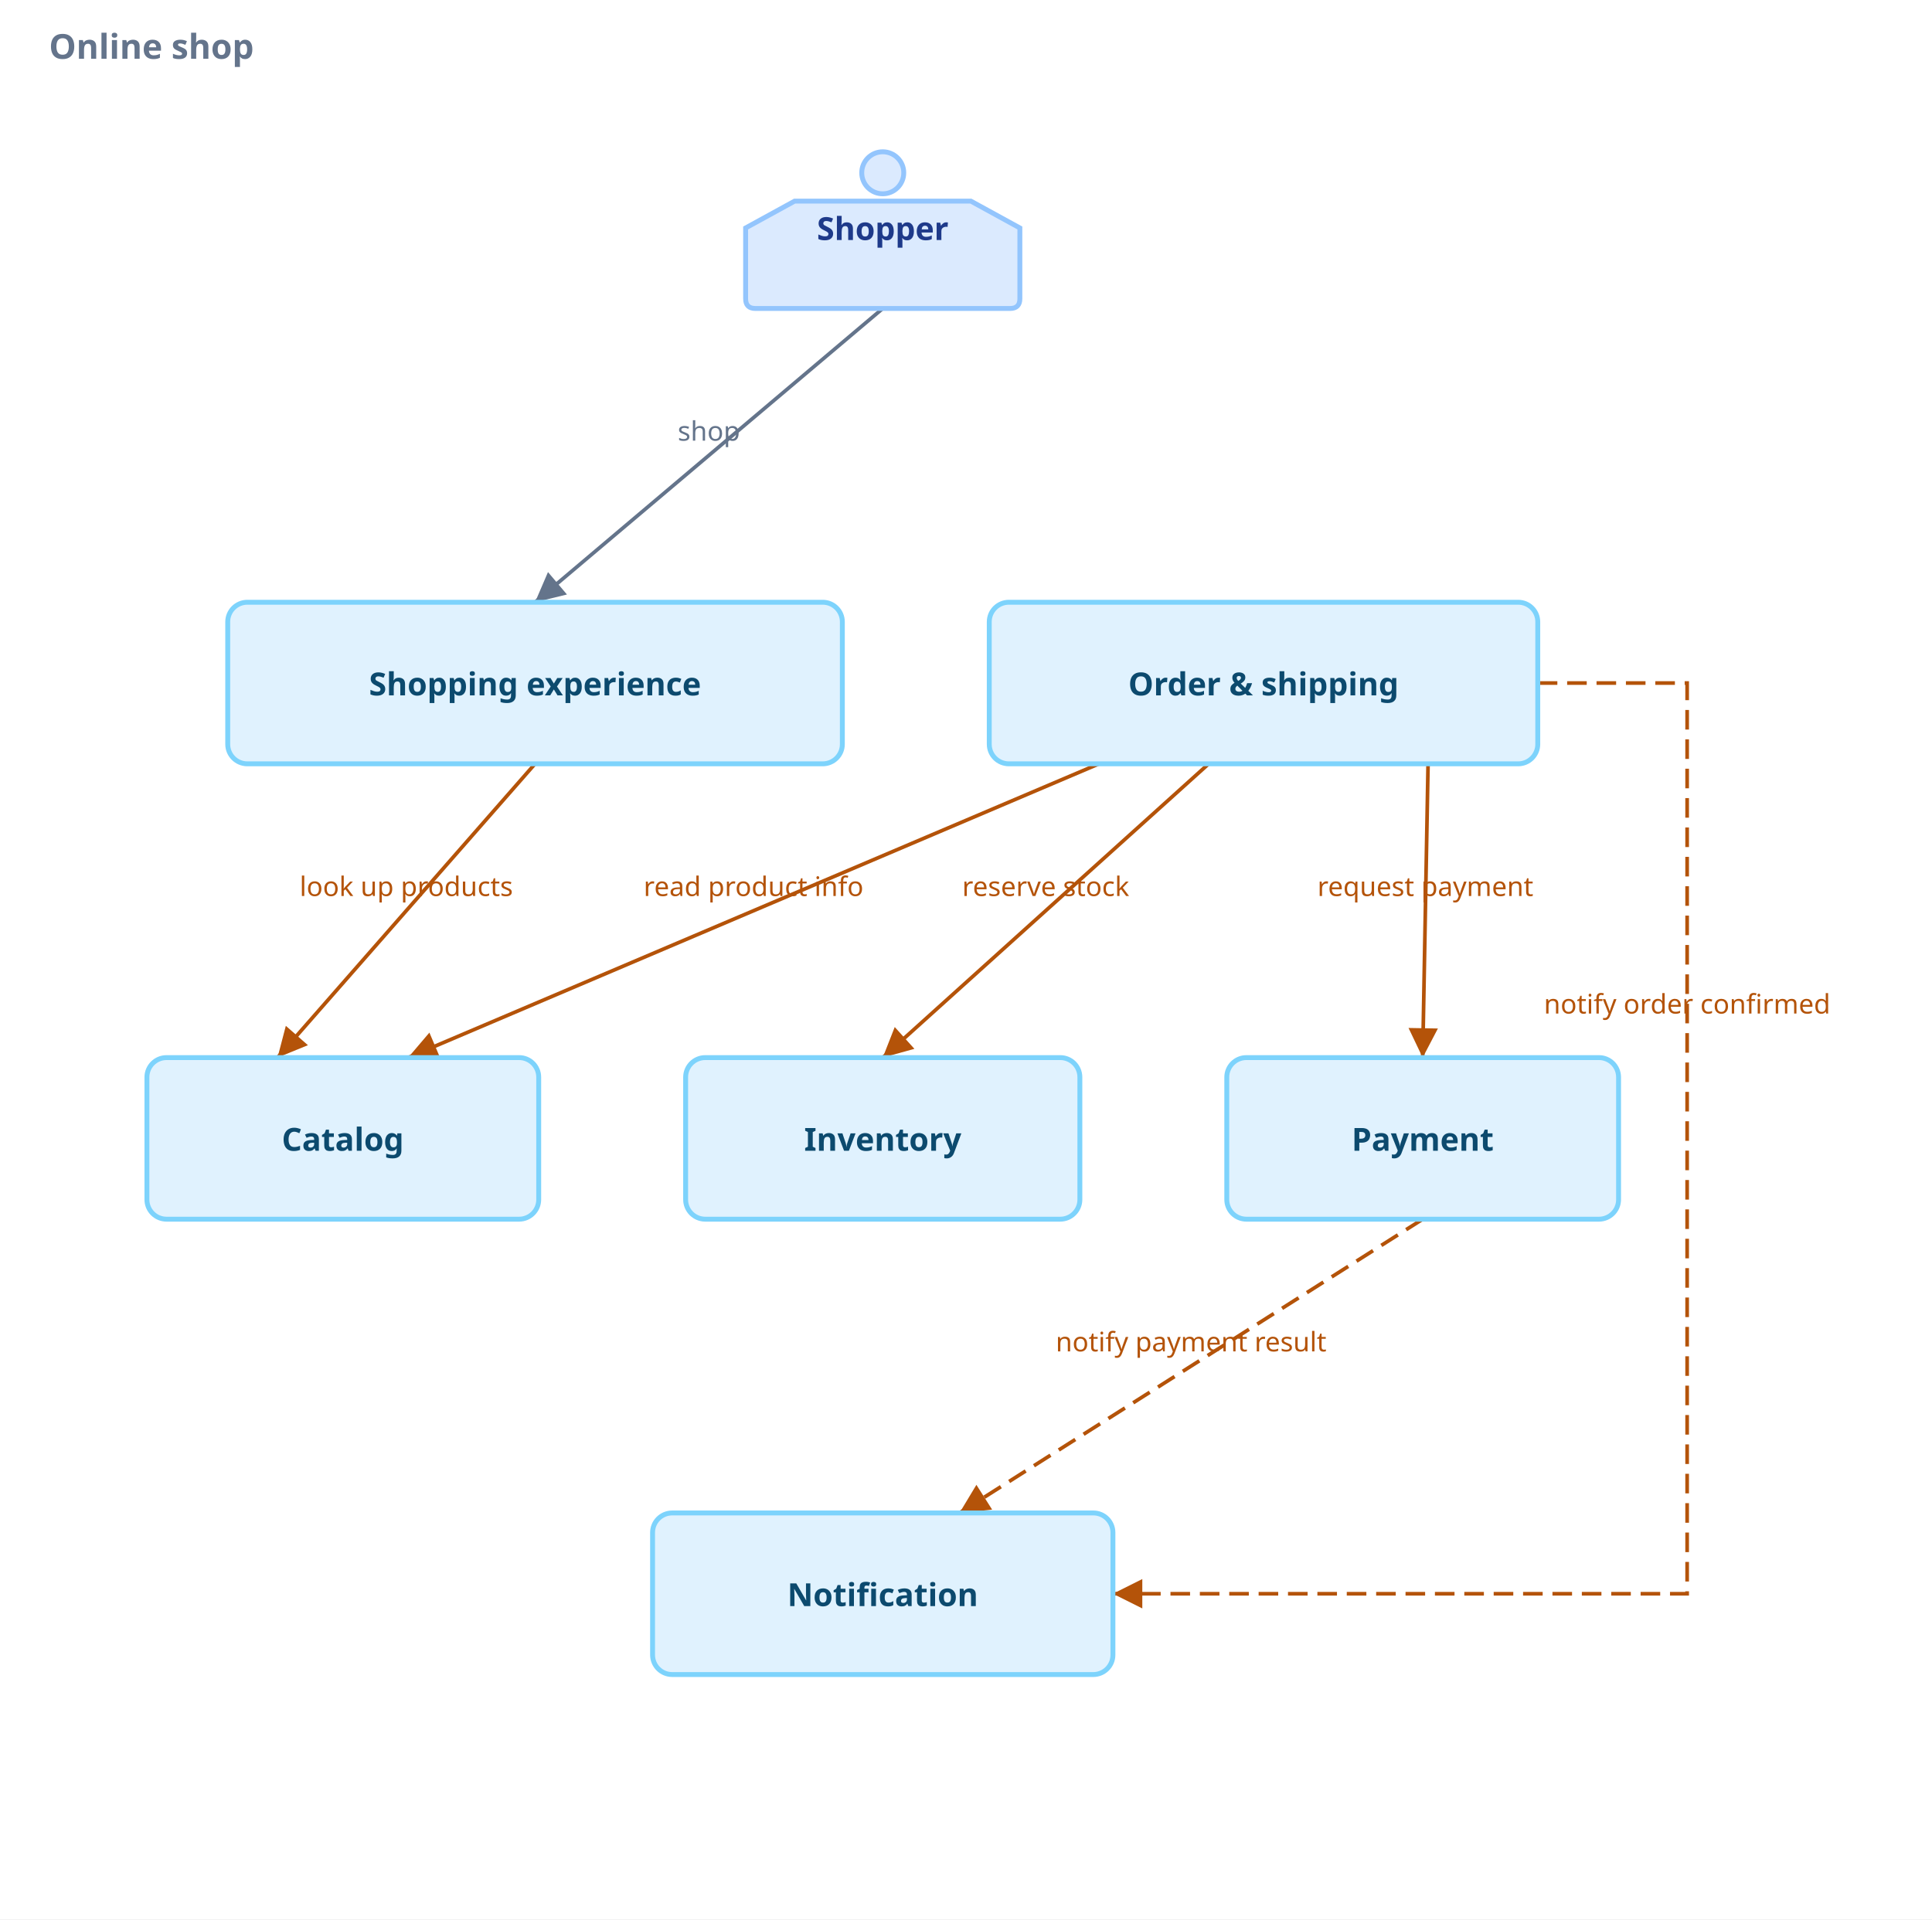
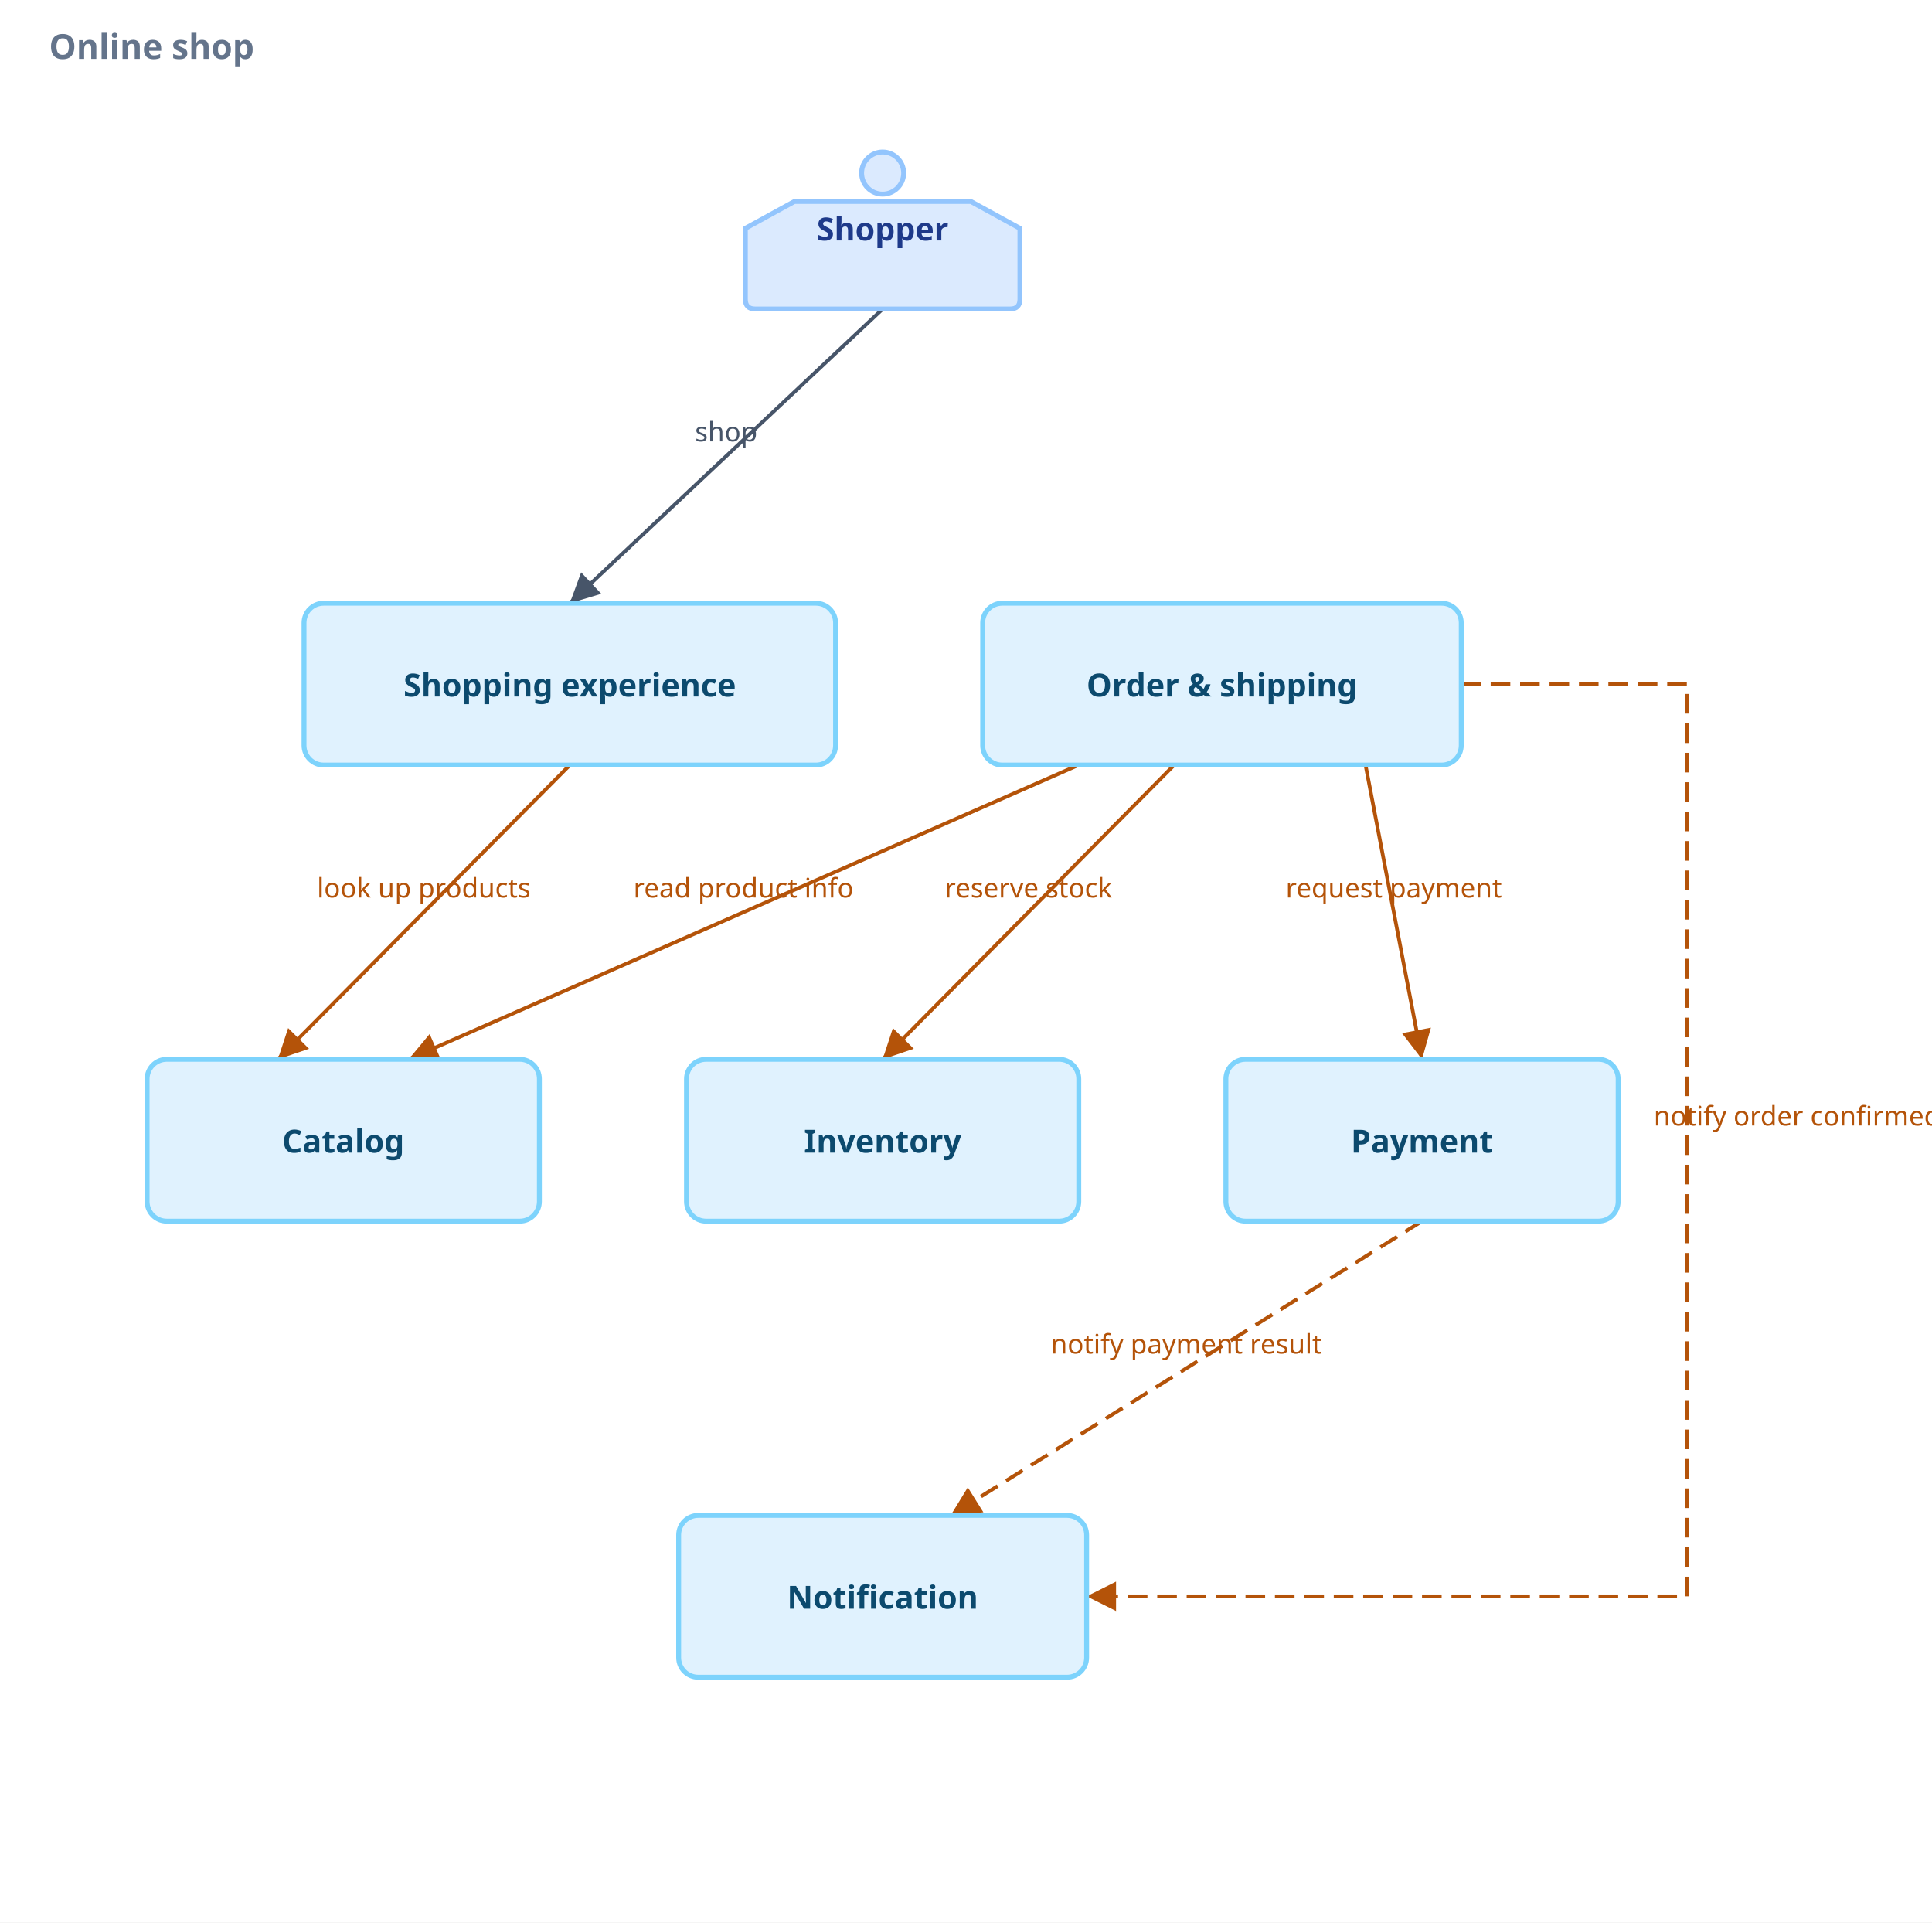
- <svg xmlns="http://www.w3.org/2000/svg" viewBox="0 0 789 784" width="789" height="784">
+ <svg xmlns="http://www.w3.org/2000/svg" viewBox="0 0 788 784" width="788" height="784">
  <defs>
    <marker id="arrow-default" viewBox="0 0 10 10" refX="10" refY="5" markerWidth="8" markerHeight="8" orient="auto-start-reverse">
-       <path d="M 0 0 L 10 5 L 0 10 z" fill="#64748B" />
+       <path d="M 0 0 L 10 5 L 0 10 z" fill="#475569" />
    </marker>
    <marker id="arrow-0" viewBox="0 0 10 10" refX="10" refY="5" markerWidth="8" markerHeight="8" orient="auto-start-reverse">
      <path d="M 0 0 L 10 5 L 0 10 z" fill="#B45309" />
    </marker>
  </defs>
-   <rect width="789" height="784" fill="#FFFFFF" rx="0" />
+   <rect width="788" height="784" fill="#FFFFFF" rx="0" />
  <text x="20" y="24" fill="#64748B" font-size="14px" font-family="sans-serif" font-weight="bold">Online shop</text>
  <g class="edges">
    <g data-edge-from="Customer" data-edge-to="ShoppingService" data-edge-kind="sync" data-edge-canonical-id="Customer-&gt;ShoppingService" data-edge-label="shop" class="krs-edge krs-edge--interactive">
-       <line x1="360.5" y1="126" x2="218.5" y2="246" stroke="transparent" stroke-width="14" stroke-linecap="butt" class="krs-edge__hitline" />
-       <line x1="360.5" y1="126" x2="218.5" y2="246" stroke="#64748B" stroke-width="1.5" marker-end="url(#arrow-default)" />
-       <text x="289.5" y="180" text-anchor="middle" fill="#64748B" font-size="11px" font-family="sans-serif">shop</text>
+       <line x1="360" y1="126" x2="232.4" y2="246" stroke="transparent" stroke-width="14" stroke-linecap="butt" class="krs-edge__hitline" />
+       <line x1="360" y1="126" x2="232.4" y2="246" stroke="#475569" stroke-width="1.5" marker-end="url(#arrow-default)" />
+       <text x="296.2" y="180" text-anchor="middle" fill="#475569" font-size="11px" font-family="sans-serif">shop</text>
    </g>
    <g data-edge-from="ShoppingService" data-edge-to="CatalogService" data-edge-kind="sync" data-edge-canonical-id="ShoppingService-&gt;CatalogService" data-edge-label="look up products" class="krs-edge krs-edge--interactive">
-       <line x1="218.5" y1="312" x2="113.333" y2="432" stroke="transparent" stroke-width="14" stroke-linecap="butt" class="krs-edge__hitline" />
-       <line x1="218.5" y1="312" x2="113.333" y2="432" stroke="#B45309" stroke-width="1.5" marker-end="url(#arrow-0)" />
-       <text x="165.917" y="366" text-anchor="middle" fill="#B45309" font-size="11px" font-family="sans-serif">look up products</text>
+       <line x1="232.4" y1="312" x2="113.333" y2="432" stroke="transparent" stroke-width="14" stroke-linecap="butt" class="krs-edge__hitline" />
+       <line x1="232.4" y1="312" x2="113.333" y2="432" stroke="#B45309" stroke-width="1.5" marker-end="url(#arrow-0)" />
+       <text x="172.867" y="366" text-anchor="middle" fill="#B45309" font-size="11px" font-family="sans-serif">look up products</text>
    </g>
    <g data-edge-from="OrderService" data-edge-to="CatalogService" data-edge-kind="sync" data-edge-canonical-id="OrderService-&gt;CatalogService" data-edge-label="read product info" class="krs-edge krs-edge--interactive">
-       <line x1="448.8" y1="312" x2="166.667" y2="432" stroke="transparent" stroke-width="14" stroke-linecap="butt" class="krs-edge__hitline" />
-       <line x1="448.8" y1="312" x2="166.667" y2="432" stroke="#B45309" stroke-width="1.5" marker-end="url(#arrow-0)" />
-       <text x="307.733" y="366" text-anchor="middle" fill="#B45309" font-size="11px" font-family="sans-serif">read product info</text>
+       <line x1="439.84" y1="312" x2="166.667" y2="432" stroke="transparent" stroke-width="14" stroke-linecap="butt" class="krs-edge__hitline" />
+       <line x1="439.84" y1="312" x2="166.667" y2="432" stroke="#B45309" stroke-width="1.5" marker-end="url(#arrow-0)" />
+       <text x="303.253" y="366" text-anchor="middle" fill="#B45309" font-size="11px" font-family="sans-serif">read product info</text>
    </g>
    <g data-edge-from="OrderService" data-edge-to="InventoryService" data-edge-kind="sync" data-edge-canonical-id="OrderService-&gt;InventoryService" data-edge-label="reserve stock" class="krs-edge krs-edge--interactive">
-       <line x1="493.6" y1="312" x2="360.5" y2="432" stroke="transparent" stroke-width="14" stroke-linecap="butt" class="krs-edge__hitline" />
-       <line x1="493.6" y1="312" x2="360.5" y2="432" stroke="#B45309" stroke-width="1.5" marker-end="url(#arrow-0)" />
-       <text x="427.05" y="366" text-anchor="middle" fill="#B45309" font-size="11px" font-family="sans-serif">reserve stock</text>
+       <line x1="478.88" y1="312" x2="360" y2="432" stroke="transparent" stroke-width="14" stroke-linecap="butt" class="krs-edge__hitline" />
+       <line x1="478.88" y1="312" x2="360" y2="432" stroke="#B45309" stroke-width="1.5" marker-end="url(#arrow-0)" />
+       <text x="419.44" y="366" text-anchor="middle" fill="#B45309" font-size="11px" font-family="sans-serif">reserve stock</text>
    </g>
    <g data-edge-from="OrderService" data-edge-to="PaymentService" data-edge-kind="sync" data-edge-canonical-id="OrderService-&gt;PaymentService" data-edge-label="request payment" class="krs-edge krs-edge--interactive">
-       <line x1="583.2" y1="312" x2="581" y2="432" stroke="transparent" stroke-width="14" stroke-linecap="butt" class="krs-edge__hitline" />
-       <line x1="583.2" y1="312" x2="581" y2="432" stroke="#B45309" stroke-width="1.5" marker-end="url(#arrow-0)" />
-       <text x="582.1" y="366" text-anchor="middle" fill="#B45309" font-size="11px" font-family="sans-serif">request payment</text>
+       <line x1="556.96" y1="312" x2="580" y2="432" stroke="transparent" stroke-width="14" stroke-linecap="butt" class="krs-edge__hitline" />
+       <line x1="556.96" y1="312" x2="580" y2="432" stroke="#B45309" stroke-width="1.5" marker-end="url(#arrow-0)" />
+       <text x="568.48" y="366" text-anchor="middle" fill="#B45309" font-size="11px" font-family="sans-serif">request payment</text>
    </g>
    <g data-edge-from="OrderService" data-edge-to="NotificationService" data-edge-kind="async" data-edge-canonical-id="OrderService--&gt;NotificationService" data-edge-label="notify order confirmed" class="krs-edge krs-edge--interactive">
-       <polyline points="628,279 689,279 689,651 454.5,651" fill="none" stroke="transparent" stroke-width="14" stroke-linecap="butt" class="krs-edge__hitline" />
-       <polyline points="628,279 689,279 689,651 454.5,651" fill="none" stroke="#B45309" stroke-width="1.5" stroke-dasharray="8 4" marker-end="url(#arrow-0)" />
-       <text x="689" y="414" text-anchor="middle" fill="#B45309" font-size="11px" font-family="sans-serif">notify order confirmed</text>
+       <polyline points="596,279 688,279 688,651 443.2,651" fill="none" stroke="transparent" stroke-width="14" stroke-linecap="butt" class="krs-edge__hitline" />
+       <polyline points="596,279 688,279 688,651 443.2,651" fill="none" stroke="#B45309" stroke-width="1.5" stroke-dasharray="8 4" marker-end="url(#arrow-0)" />
+       <text x="733" y="459" text-anchor="middle" fill="#B45309" font-size="11px" font-family="sans-serif">notify order confirmed</text>
    </g>
    <g data-edge-from="PaymentService" data-edge-to="NotificationService" data-edge-kind="async" data-edge-canonical-id="PaymentService--&gt;NotificationService" data-edge-label="notify payment result" class="krs-edge krs-edge--interactive">
-       <line x1="581" y1="498" x2="391.833" y2="618" stroke="transparent" stroke-width="14" stroke-linecap="butt" class="krs-edge__hitline" />
-       <line x1="581" y1="498" x2="391.833" y2="618" stroke="#B45309" stroke-width="1.5" stroke-dasharray="8 4" marker-end="url(#arrow-0)" />
-       <text x="486.417" y="552" text-anchor="middle" fill="#B45309" font-size="11px" font-family="sans-serif">notify payment result</text>
+       <line x1="580" y1="498" x2="387.733" y2="618" stroke="transparent" stroke-width="14" stroke-linecap="butt" class="krs-edge__hitline" />
+       <line x1="580" y1="498" x2="387.733" y2="618" stroke="#B45309" stroke-width="1.5" stroke-dasharray="8 4" marker-end="url(#arrow-0)" />
+       <text x="483.867" y="552" text-anchor="middle" fill="#B45309" font-size="11px" font-family="sans-serif">notify payment result</text>
    </g>
  </g>
  <g class="nodes">
    <g data-node-id="Customer" data-node-kind="user" data-has-children="false" data-has-description="false">
-       <circle cx="360.5" cy="70.58" r="8.58" fill="#DBEAFE" stroke="#93C5FD" stroke-width="2" />
-       <path d="M324.5 82.16 L396.5 82.16 L416.5 93.12 L416.5 122 Q416.5 126 412.5 126 L308.5 126 Q304.5 126 304.5 122 L304.5 93.12 Z" fill="#DBEAFE" stroke="#93C5FD" stroke-width="2" />
-       <text x="360.5" y="93" text-anchor="middle" dominant-baseline="central" fill="#1E3A8A" font-size="13px" font-weight="bold" font-family="sans-serif">Shopper</text>
+       <circle cx="360" cy="70.58" r="8.58" fill="#DBEAFE" stroke="#93C5FD" stroke-width="2" />
+       <path d="M324 82.16 L396 82.16 L416 93.12 L416 122 Q416 126 412 126 L308 126 Q304 126 304 122 L304 93.12 Z" fill="#DBEAFE" stroke="#93C5FD" stroke-width="2" />
+       <text x="360" y="93" text-anchor="middle" dominant-baseline="central" fill="#1E3A8A" font-size="13px" font-weight="bold" font-family="sans-serif">Shopper</text>
    </g>
    <g data-node-id="ShoppingService" data-node-kind="service" data-has-children="true" data-has-description="false" style="cursor: pointer">
-       <rect x="93" y="246" width="251" height="66" rx="8" ry="8" fill="#E0F2FE" stroke="#7DD3FC" stroke-width="2" />
-       <text x="218.5" y="279" text-anchor="middle" dominant-baseline="central" fill="#0C4A6E" font-size="13px" font-weight="bold" font-family="sans-serif">Shopping experience</text>
+       <rect x="124" y="246" width="216.8" height="66" rx="8" ry="8" fill="#E0F2FE" stroke="#7DD3FC" stroke-width="2" />
+       <text x="232.4" y="279" text-anchor="middle" dominant-baseline="central" fill="#0C4A6E" font-size="13px" font-weight="bold" font-family="sans-serif">Shopping experience</text>
    </g>
    <g data-node-id="OrderService" data-node-kind="service" data-has-children="true" data-has-description="false" style="cursor: pointer">
-       <rect x="404" y="246" width="224" height="66" rx="8" ry="8" fill="#E0F2FE" stroke="#7DD3FC" stroke-width="2" />
-       <text x="516" y="279" text-anchor="middle" dominant-baseline="central" fill="#0C4A6E" font-size="13px" font-weight="bold" font-family="sans-serif">Order &amp; shipping</text>
+       <rect x="400.8" y="246" width="195.2" height="66" rx="8" ry="8" fill="#E0F2FE" stroke="#7DD3FC" stroke-width="2" />
+       <text x="498.4" y="279" text-anchor="middle" dominant-baseline="central" fill="#0C4A6E" font-size="13px" font-weight="bold" font-family="sans-serif">Order &amp; shipping</text>
    </g>
    <g data-node-id="CatalogService" data-node-kind="service" data-has-children="true" data-has-description="false" style="cursor: pointer">
      <rect x="60" y="432" width="160" height="66" rx="8" ry="8" fill="#E0F2FE" stroke="#7DD3FC" stroke-width="2" />
      <text x="140" y="465" text-anchor="middle" dominant-baseline="central" fill="#0C4A6E" font-size="13px" font-weight="bold" font-family="sans-serif">Catalog</text>
    </g>
    <g data-node-id="InventoryService" data-node-kind="service" data-has-children="true" data-has-description="false" style="cursor: pointer">
-       <rect x="280" y="432" width="161" height="66" rx="8" ry="8" fill="#E0F2FE" stroke="#7DD3FC" stroke-width="2" />
-       <text x="360.5" y="465" text-anchor="middle" dominant-baseline="central" fill="#0C4A6E" font-size="13px" font-weight="bold" font-family="sans-serif">Inventory</text>
+       <rect x="280" y="432" width="160" height="66" rx="8" ry="8" fill="#E0F2FE" stroke="#7DD3FC" stroke-width="2" />
+       <text x="360" y="465" text-anchor="middle" dominant-baseline="central" fill="#0C4A6E" font-size="13px" font-weight="bold" font-family="sans-serif">Inventory</text>
    </g>
    <g data-node-id="PaymentService" data-node-kind="service" data-has-children="true" data-has-description="false" style="cursor: pointer">
-       <rect x="501" y="432" width="160" height="66" rx="8" ry="8" fill="#E0F2FE" stroke="#7DD3FC" stroke-width="2" />
-       <text x="581" y="465" text-anchor="middle" dominant-baseline="central" fill="#0C4A6E" font-size="13px" font-weight="bold" font-family="sans-serif">Payment</text>
+       <rect x="500" y="432" width="160" height="66" rx="8" ry="8" fill="#E0F2FE" stroke="#7DD3FC" stroke-width="2" />
+       <text x="580" y="465" text-anchor="middle" dominant-baseline="central" fill="#0C4A6E" font-size="13px" font-weight="bold" font-family="sans-serif">Payment</text>
    </g>
    <g data-node-id="NotificationService" data-node-kind="service" data-has-children="true" data-has-description="false" style="cursor: pointer">
-       <rect x="266.5" y="618" width="188" height="66" rx="8" ry="8" fill="#E0F2FE" stroke="#7DD3FC" stroke-width="2" />
-       <text x="360.5" y="651" text-anchor="middle" dominant-baseline="central" fill="#0C4A6E" font-size="13px" font-weight="bold" font-family="sans-serif">Notification</text>
+       <rect x="276.8" y="618" width="166.4" height="66" rx="8" ry="8" fill="#E0F2FE" stroke="#7DD3FC" stroke-width="2" />
+       <text x="360" y="651" text-anchor="middle" dominant-baseline="central" fill="#0C4A6E" font-size="13px" font-weight="bold" font-family="sans-serif">Notification</text>
    </g>
  </g>
</svg>
